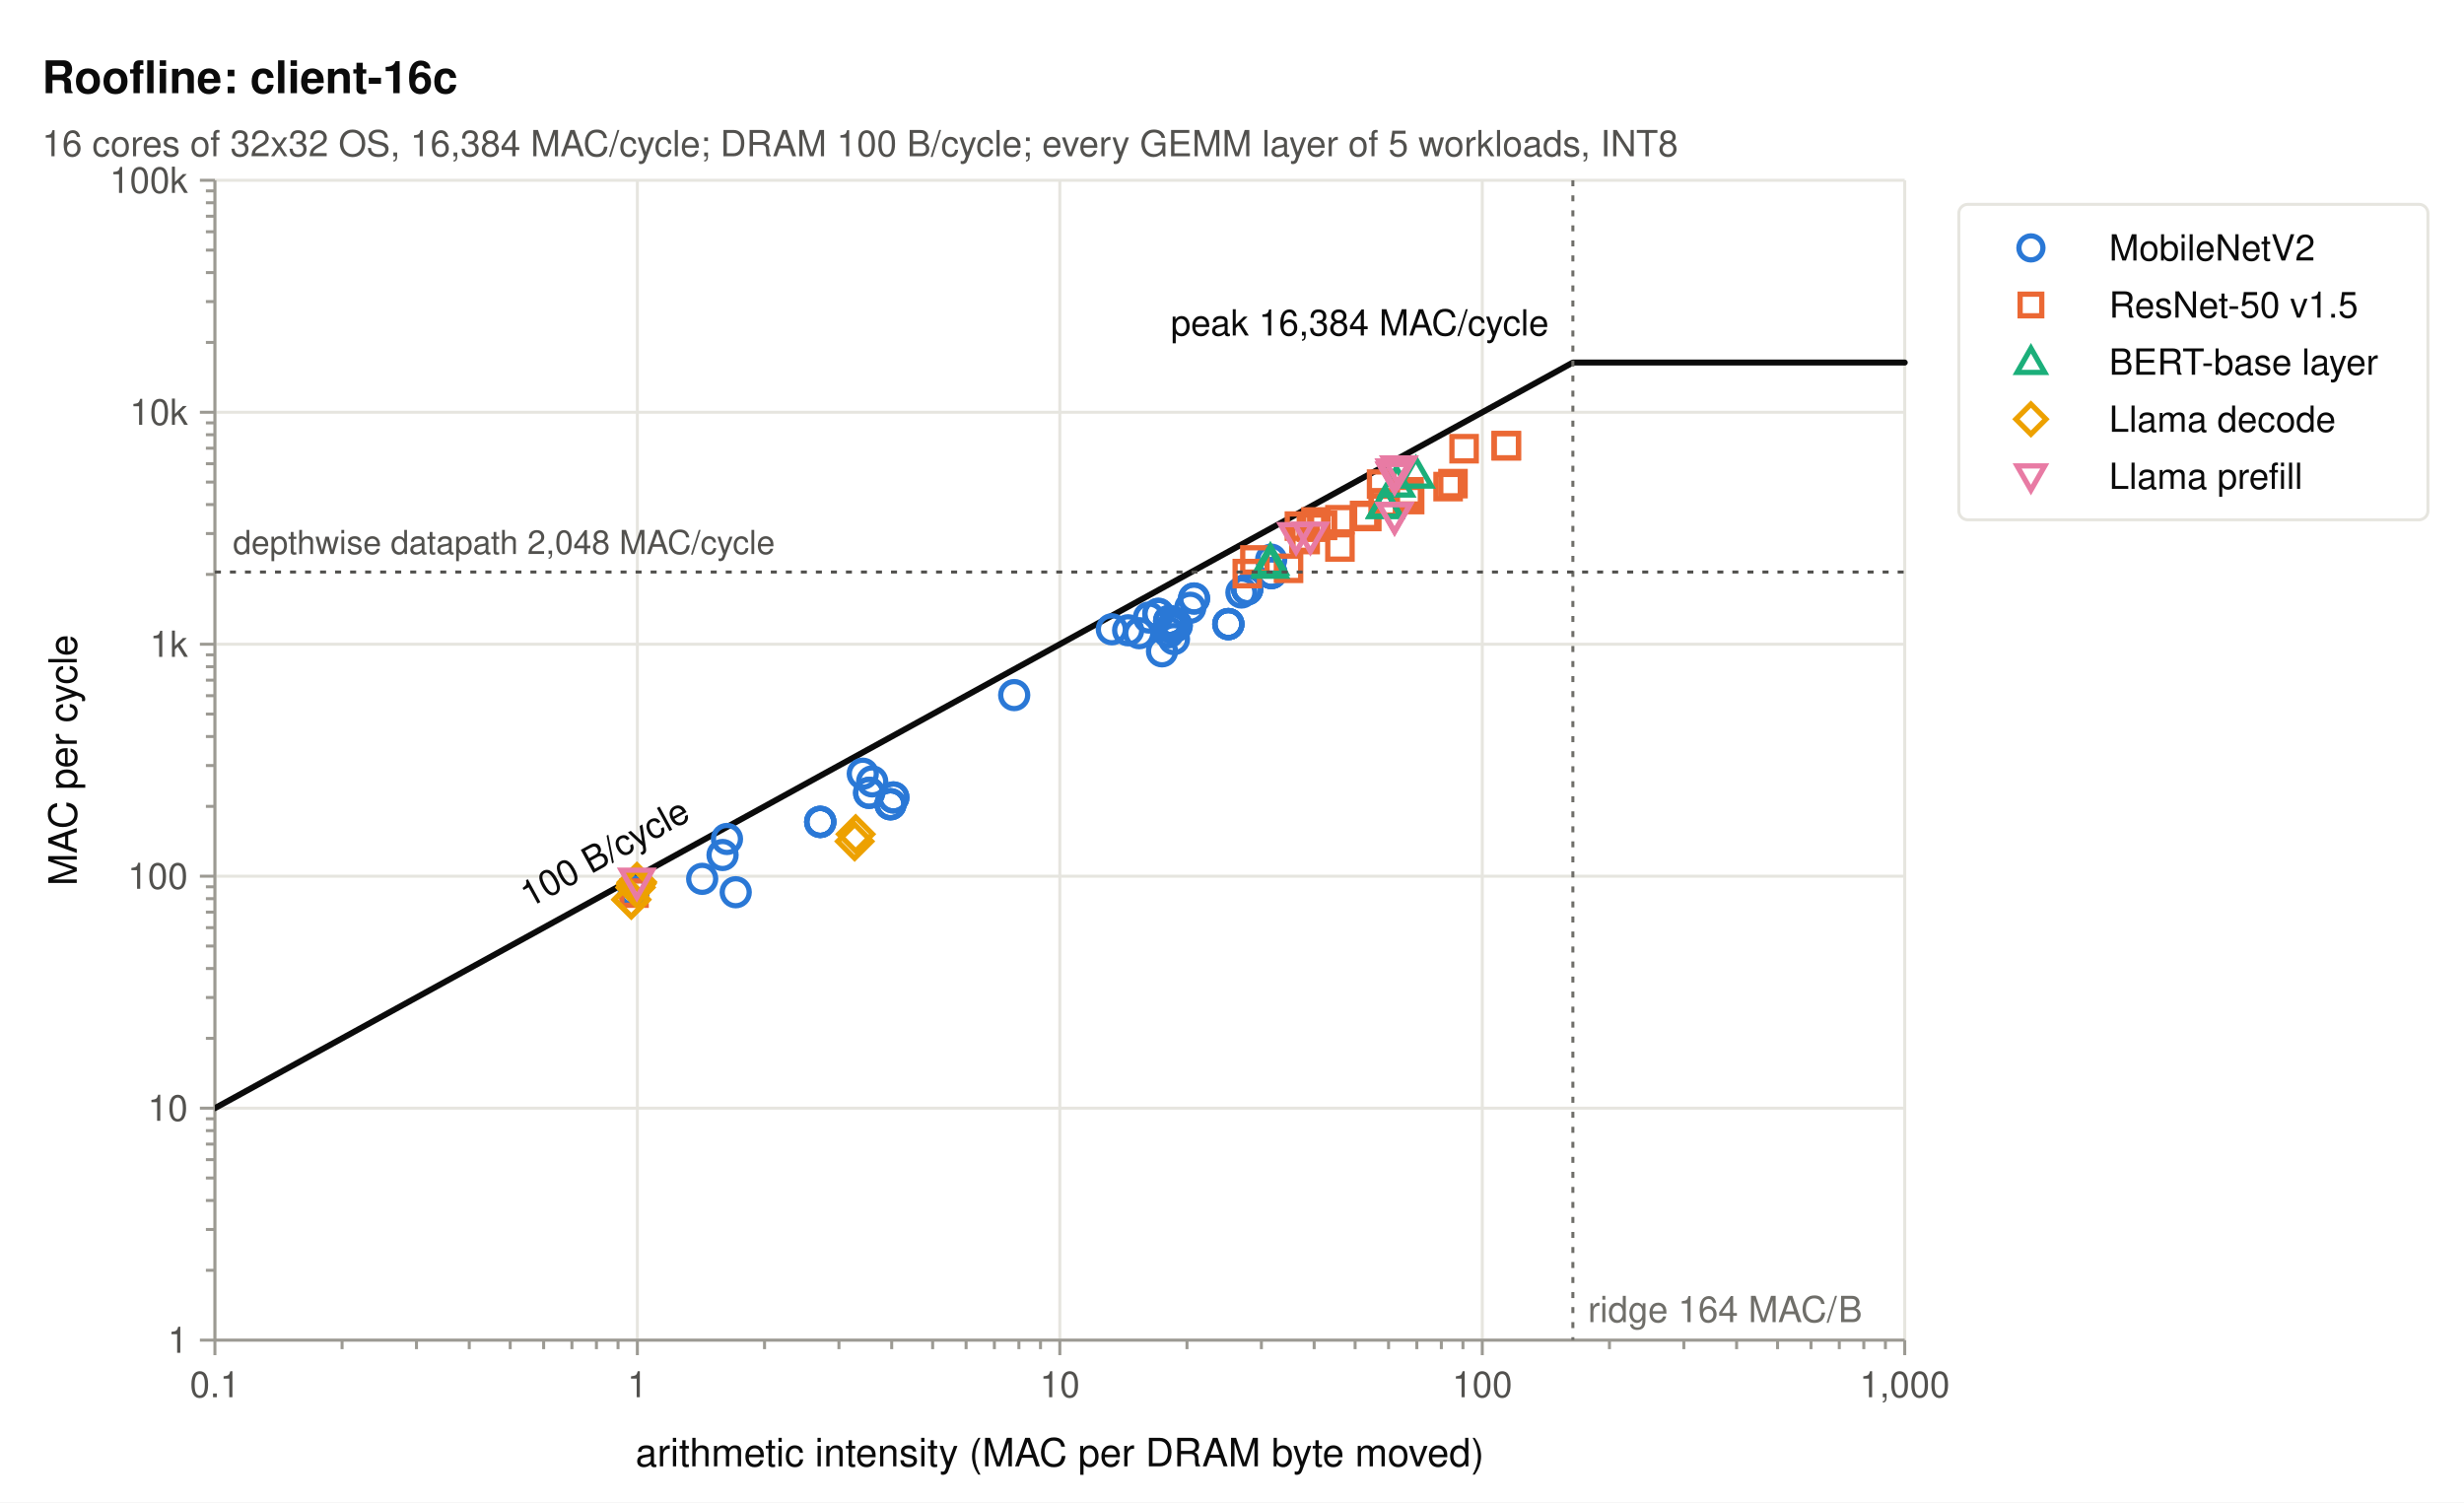
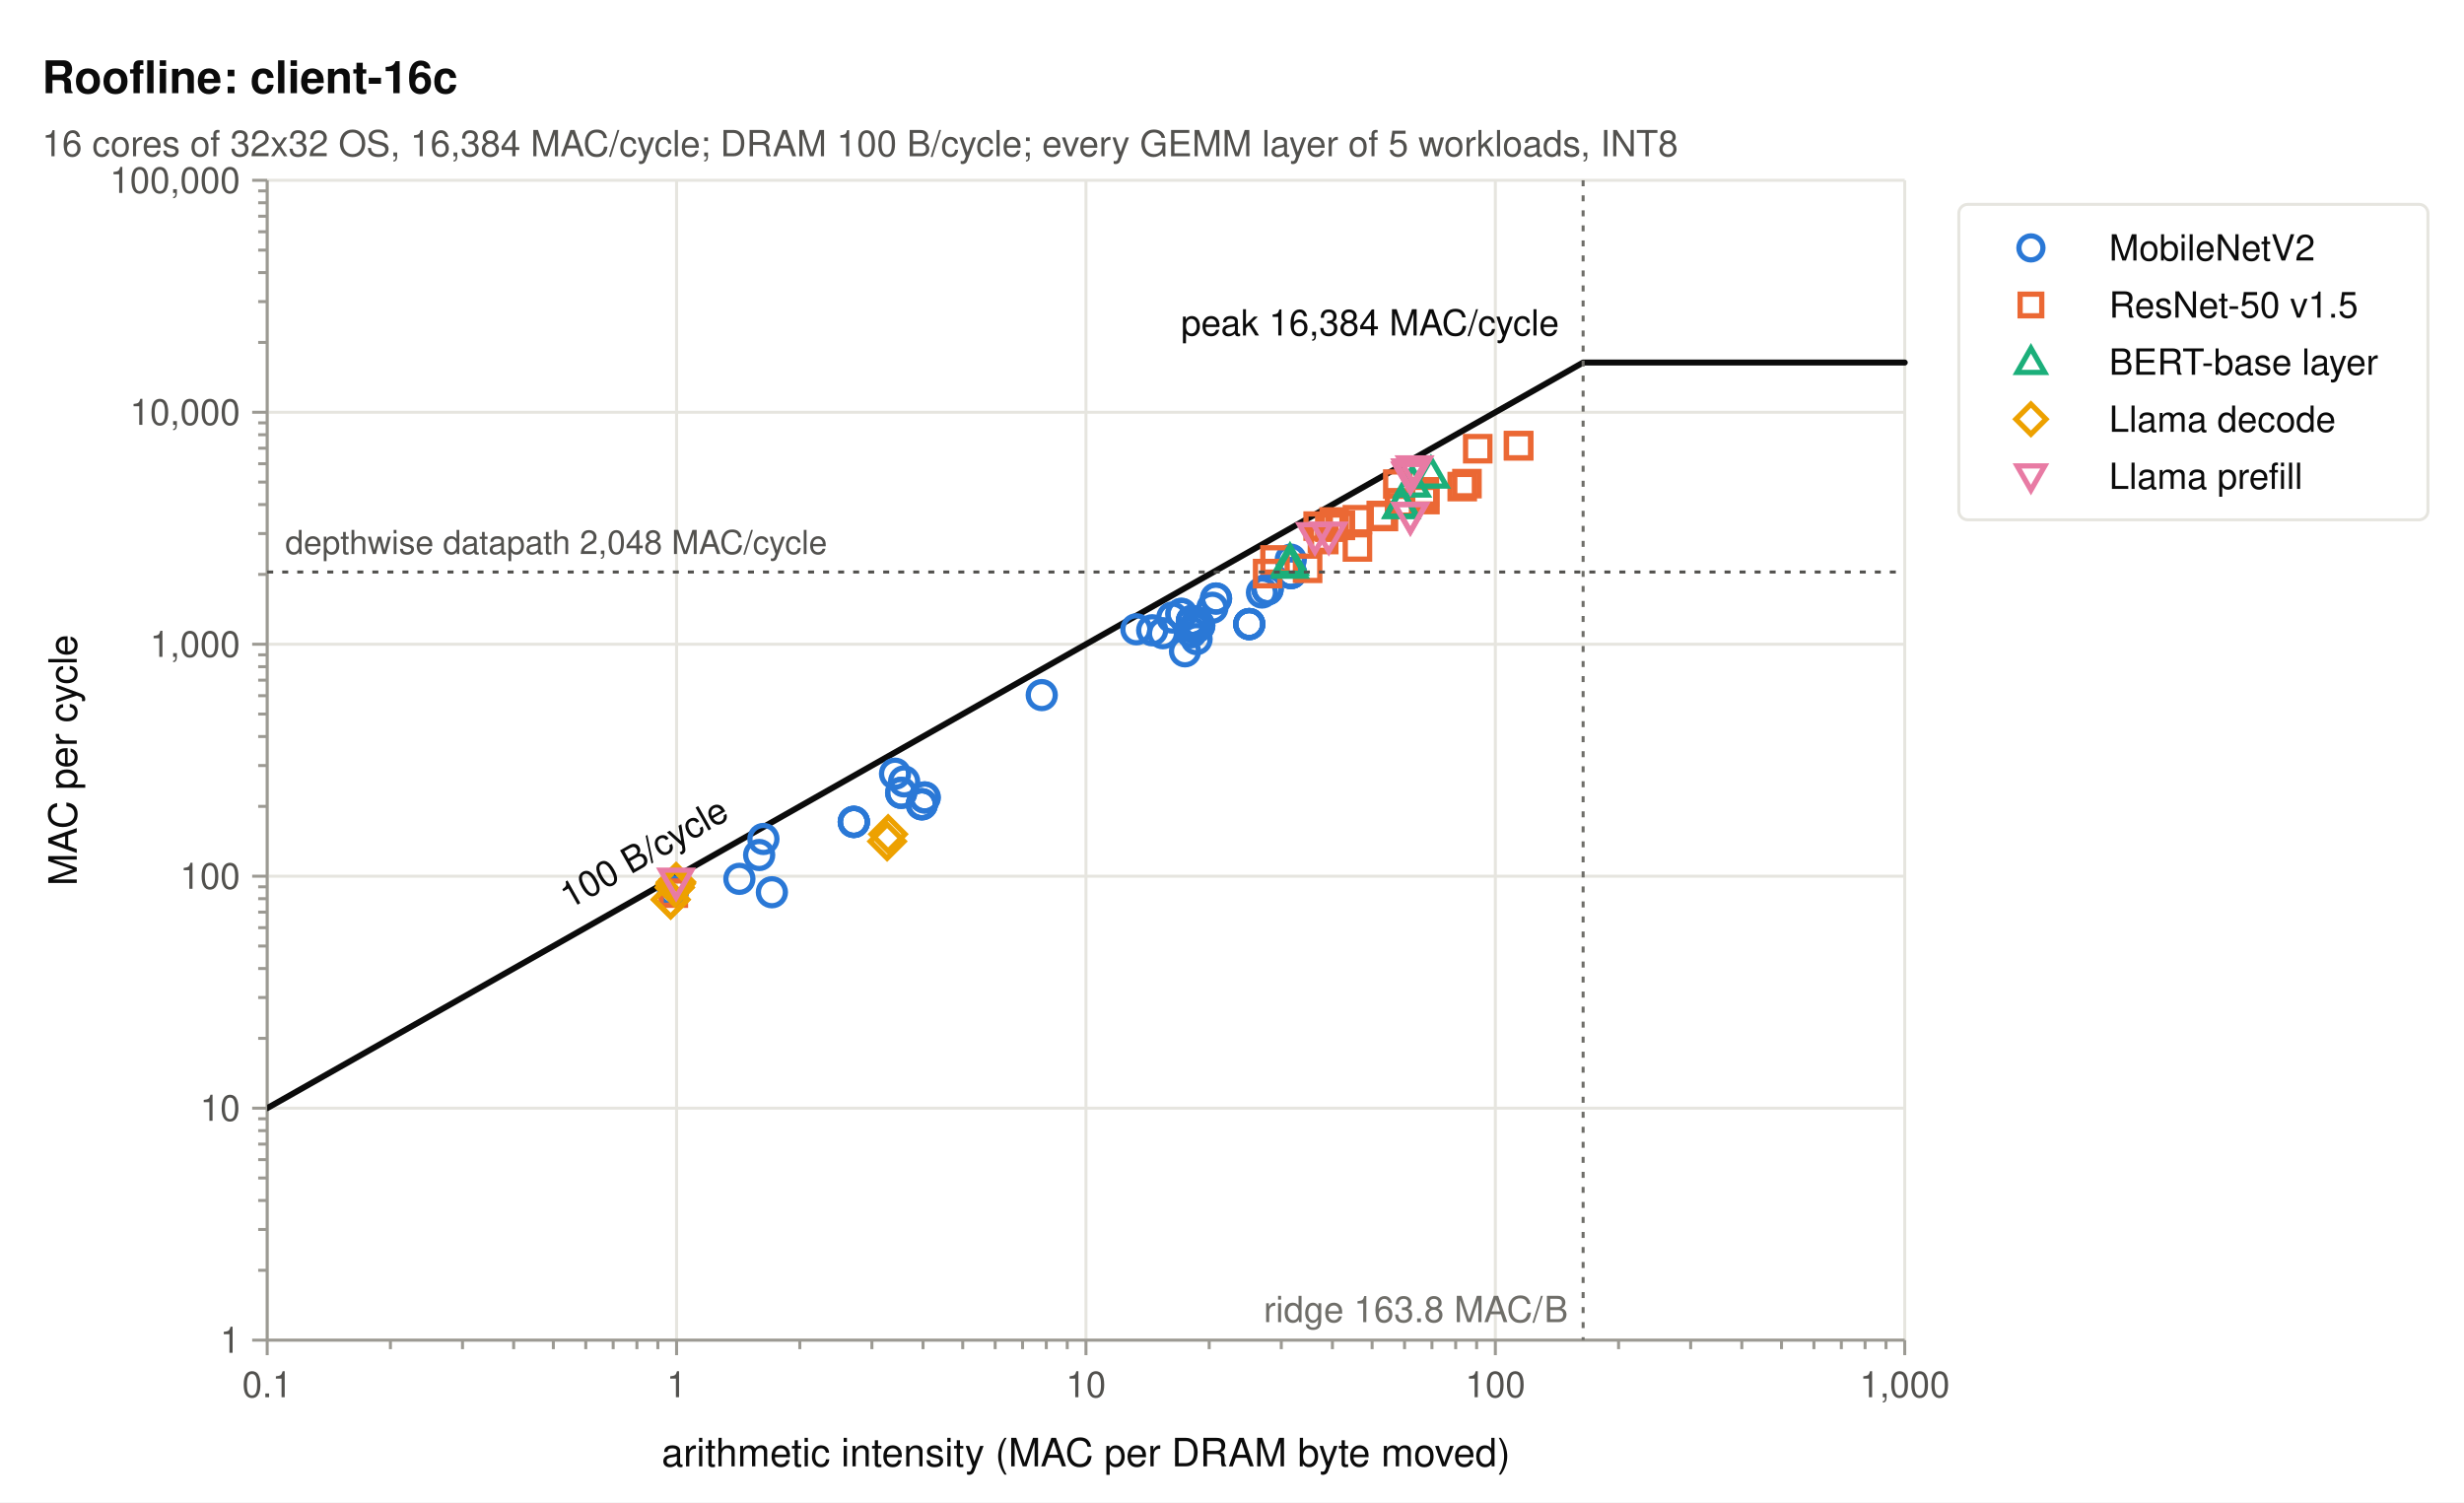
<svg xmlns="http://www.w3.org/2000/svg" width="820" height="500" viewBox="0 0 820 500" font-family="system-ui, -apple-system, 'Segoe UI', Helvetica, Arial, sans-serif">
  <rect width="820" height="500" fill="#ffffff" />
  <defs>
    <clipPath id="roofline-plot">
-       <rect x="71.52" y="58" width="564.36" height="388" />
+       <rect x="88.92" y="58" width="546.96" height="388" />
    </clipPath>
  </defs>
  <text x="14" y="31" font-size="15" fill="#0b0b0b" font-weight="600">Roofline: client-16c</text>
  <text x="14" y="52" font-size="12" fill="#52514e">16 cores of 32x32 OS, 16,384 MAC/cycle; DRAM 100 B/cycle; every GEMM layer of 5 workloads, INT8</text>
  <g stroke="#e6e5df" stroke-width="1" fill="none">
-     <line x1="71.52" y1="446" x2="633.88" y2="446" />
-     <line x1="71.52" y1="368.8" x2="633.88" y2="368.8" />
-     <line x1="71.52" y1="291.6" x2="633.88" y2="291.6" />
-     <line x1="71.52" y1="214.4" x2="633.88" y2="214.4" />
-     <line x1="71.52" y1="137.2" x2="633.88" y2="137.2" />
-     <line x1="71.52" y1="60" x2="633.88" y2="60" />
-     <line x1="71.52" y1="60" x2="71.52" y2="446" />
-     <line x1="212.11" y1="60" x2="212.11" y2="446" />
-     <line x1="352.7" y1="60" x2="352.7" y2="446" />
-     <line x1="493.29" y1="60" x2="493.29" y2="446" />
+     <line x1="88.92" y1="446" x2="633.88" y2="446" />
+     <line x1="88.92" y1="368.8" x2="633.88" y2="368.8" />
+     <line x1="88.92" y1="291.6" x2="633.88" y2="291.6" />
+     <line x1="88.92" y1="214.4" x2="633.88" y2="214.4" />
+     <line x1="88.92" y1="137.2" x2="633.88" y2="137.2" />
+     <line x1="88.92" y1="60" x2="633.88" y2="60" />
+     <line x1="88.92" y1="60" x2="88.92" y2="446" />
+     <line x1="225.16" y1="60" x2="225.16" y2="446" />
+     <line x1="361.4" y1="60" x2="361.4" y2="446" />
+     <line x1="497.64" y1="60" x2="497.64" y2="446" />
    <line x1="633.88" y1="60" x2="633.88" y2="446" />
  </g>
  <g stroke="#9c9a93" stroke-width="1" fill="none">
-     <line x1="71.52" y1="446" x2="633.88" y2="446" />
-     <line x1="71.52" y1="60" x2="71.52" y2="446" />
-     <line x1="113.84" y1="446" x2="113.84" y2="449" />
-     <line x1="138.6" y1="446" x2="138.6" y2="449" />
-     <line x1="156.16" y1="446" x2="156.16" y2="449" />
-     <line x1="169.79" y1="446" x2="169.79" y2="449" />
-     <line x1="180.92" y1="446" x2="180.92" y2="449" />
-     <line x1="190.33" y1="446" x2="190.33" y2="449" />
-     <line x1="198.49" y1="446" x2="198.49" y2="449" />
-     <line x1="205.68" y1="446" x2="205.68" y2="449" />
-     <line x1="254.43" y1="446" x2="254.43" y2="449" />
-     <line x1="279.19" y1="446" x2="279.19" y2="449" />
-     <line x1="296.75" y1="446" x2="296.75" y2="449" />
-     <line x1="310.38" y1="446" x2="310.38" y2="449" />
-     <line x1="321.51" y1="446" x2="321.51" y2="449" />
-     <line x1="330.92" y1="446" x2="330.92" y2="449" />
-     <line x1="339.08" y1="446" x2="339.08" y2="449" />
-     <line x1="346.27" y1="446" x2="346.27" y2="449" />
-     <line x1="395.02" y1="446" x2="395.02" y2="449" />
-     <line x1="419.78" y1="446" x2="419.78" y2="449" />
-     <line x1="437.34" y1="446" x2="437.34" y2="449" />
-     <line x1="450.97" y1="446" x2="450.97" y2="449" />
-     <line x1="462.1" y1="446" x2="462.1" y2="449" />
-     <line x1="471.51" y1="446" x2="471.51" y2="449" />
-     <line x1="479.67" y1="446" x2="479.67" y2="449" />
-     <line x1="486.86" y1="446" x2="486.86" y2="449" />
-     <line x1="535.61" y1="446" x2="535.61" y2="449" />
-     <line x1="560.37" y1="446" x2="560.37" y2="449" />
-     <line x1="577.93" y1="446" x2="577.93" y2="449" />
-     <line x1="591.56" y1="446" x2="591.56" y2="449" />
-     <line x1="602.69" y1="446" x2="602.69" y2="449" />
-     <line x1="612.1" y1="446" x2="612.1" y2="449" />
-     <line x1="620.26" y1="446" x2="620.26" y2="449" />
-     <line x1="627.45" y1="446" x2="627.45" y2="449" />
-     <line x1="68.52" y1="422.76" x2="71.52" y2="422.76" />
-     <line x1="68.52" y1="409.17" x2="71.52" y2="409.17" />
-     <line x1="68.52" y1="399.52" x2="71.52" y2="399.52" />
-     <line x1="68.52" y1="392.04" x2="71.52" y2="392.04" />
-     <line x1="68.52" y1="385.93" x2="71.52" y2="385.93" />
-     <line x1="68.52" y1="380.76" x2="71.52" y2="380.76" />
-     <line x1="68.52" y1="376.28" x2="71.52" y2="376.28" />
-     <line x1="68.52" y1="372.33" x2="71.52" y2="372.33" />
-     <line x1="68.52" y1="345.56" x2="71.52" y2="345.56" />
-     <line x1="68.52" y1="331.97" x2="71.52" y2="331.97" />
-     <line x1="68.52" y1="322.32" x2="71.52" y2="322.32" />
-     <line x1="68.52" y1="314.84" x2="71.52" y2="314.84" />
-     <line x1="68.52" y1="308.73" x2="71.52" y2="308.73" />
-     <line x1="68.52" y1="303.56" x2="71.52" y2="303.56" />
-     <line x1="68.52" y1="299.08" x2="71.52" y2="299.08" />
-     <line x1="68.52" y1="295.13" x2="71.52" y2="295.13" />
-     <line x1="68.52" y1="268.36" x2="71.52" y2="268.36" />
-     <line x1="68.52" y1="254.77" x2="71.52" y2="254.77" />
-     <line x1="68.52" y1="245.12" x2="71.52" y2="245.12" />
-     <line x1="68.52" y1="237.64" x2="71.52" y2="237.64" />
-     <line x1="68.52" y1="231.53" x2="71.52" y2="231.53" />
-     <line x1="68.52" y1="226.36" x2="71.52" y2="226.36" />
-     <line x1="68.52" y1="221.88" x2="71.52" y2="221.88" />
-     <line x1="68.52" y1="217.93" x2="71.52" y2="217.93" />
-     <line x1="68.52" y1="191.16" x2="71.52" y2="191.16" />
-     <line x1="68.52" y1="177.57" x2="71.52" y2="177.57" />
-     <line x1="68.52" y1="167.92" x2="71.52" y2="167.92" />
-     <line x1="68.52" y1="160.44" x2="71.52" y2="160.44" />
-     <line x1="68.52" y1="154.33" x2="71.52" y2="154.33" />
-     <line x1="68.52" y1="149.16" x2="71.52" y2="149.16" />
-     <line x1="68.52" y1="144.68" x2="71.52" y2="144.68" />
-     <line x1="68.52" y1="140.73" x2="71.52" y2="140.73" />
-     <line x1="68.52" y1="113.96" x2="71.52" y2="113.96" />
-     <line x1="68.52" y1="100.37" x2="71.52" y2="100.37" />
-     <line x1="68.52" y1="90.72" x2="71.52" y2="90.72" />
-     <line x1="68.52" y1="83.24" x2="71.52" y2="83.24" />
-     <line x1="68.52" y1="77.13" x2="71.52" y2="77.13" />
-     <line x1="68.52" y1="71.96" x2="71.52" y2="71.96" />
-     <line x1="68.52" y1="67.48" x2="71.52" y2="67.48" />
-     <line x1="68.52" y1="63.53" x2="71.52" y2="63.53" />
-     <line x1="71.52" y1="446" x2="71.52" y2="451" />
-     <line x1="212.11" y1="446" x2="212.11" y2="451" />
-     <line x1="352.7" y1="446" x2="352.7" y2="451" />
-     <line x1="493.29" y1="446" x2="493.29" y2="451" />
+     <line x1="88.92" y1="446" x2="633.88" y2="446" />
+     <line x1="88.92" y1="60" x2="88.92" y2="446" />
+     <line x1="129.93" y1="446" x2="129.93" y2="449" />
+     <line x1="153.92" y1="446" x2="153.92" y2="449" />
+     <line x1="170.94" y1="446" x2="170.94" y2="449" />
+     <line x1="184.15" y1="446" x2="184.15" y2="449" />
+     <line x1="194.94" y1="446" x2="194.94" y2="449" />
+     <line x1="204.06" y1="446" x2="204.06" y2="449" />
+     <line x1="211.96" y1="446" x2="211.96" y2="449" />
+     <line x1="218.93" y1="446" x2="218.93" y2="449" />
+     <line x1="266.17" y1="446" x2="266.17" y2="449" />
+     <line x1="290.16" y1="446" x2="290.16" y2="449" />
+     <line x1="307.18" y1="446" x2="307.18" y2="449" />
+     <line x1="320.39" y1="446" x2="320.39" y2="449" />
+     <line x1="331.18" y1="446" x2="331.18" y2="449" />
+     <line x1="340.3" y1="446" x2="340.3" y2="449" />
+     <line x1="348.2" y1="446" x2="348.2" y2="449" />
+     <line x1="355.17" y1="446" x2="355.17" y2="449" />
+     <line x1="402.41" y1="446" x2="402.41" y2="449" />
+     <line x1="426.4" y1="446" x2="426.4" y2="449" />
+     <line x1="443.42" y1="446" x2="443.42" y2="449" />
+     <line x1="456.63" y1="446" x2="456.63" y2="449" />
+     <line x1="467.42" y1="446" x2="467.42" y2="449" />
+     <line x1="476.54" y1="446" x2="476.54" y2="449" />
+     <line x1="484.44" y1="446" x2="484.44" y2="449" />
+     <line x1="491.41" y1="446" x2="491.41" y2="449" />
+     <line x1="538.65" y1="446" x2="538.65" y2="449" />
+     <line x1="562.64" y1="446" x2="562.64" y2="449" />
+     <line x1="579.66" y1="446" x2="579.66" y2="449" />
+     <line x1="592.87" y1="446" x2="592.87" y2="449" />
+     <line x1="603.66" y1="446" x2="603.66" y2="449" />
+     <line x1="612.78" y1="446" x2="612.78" y2="449" />
+     <line x1="620.68" y1="446" x2="620.68" y2="449" />
+     <line x1="627.65" y1="446" x2="627.65" y2="449" />
+     <line x1="85.92" y1="422.76" x2="88.92" y2="422.76" />
+     <line x1="85.92" y1="409.17" x2="88.92" y2="409.17" />
+     <line x1="85.92" y1="399.52" x2="88.92" y2="399.52" />
+     <line x1="85.92" y1="392.04" x2="88.92" y2="392.04" />
+     <line x1="85.92" y1="385.93" x2="88.92" y2="385.93" />
+     <line x1="85.92" y1="380.76" x2="88.92" y2="380.76" />
+     <line x1="85.92" y1="376.28" x2="88.92" y2="376.28" />
+     <line x1="85.92" y1="372.33" x2="88.92" y2="372.33" />
+     <line x1="85.92" y1="345.56" x2="88.92" y2="345.56" />
+     <line x1="85.92" y1="331.97" x2="88.92" y2="331.97" />
+     <line x1="85.92" y1="322.32" x2="88.92" y2="322.32" />
+     <line x1="85.92" y1="314.84" x2="88.92" y2="314.84" />
+     <line x1="85.92" y1="308.73" x2="88.92" y2="308.73" />
+     <line x1="85.92" y1="303.56" x2="88.92" y2="303.56" />
+     <line x1="85.92" y1="299.08" x2="88.92" y2="299.08" />
+     <line x1="85.92" y1="295.13" x2="88.92" y2="295.13" />
+     <line x1="85.92" y1="268.36" x2="88.92" y2="268.36" />
+     <line x1="85.92" y1="254.77" x2="88.92" y2="254.77" />
+     <line x1="85.92" y1="245.12" x2="88.92" y2="245.12" />
+     <line x1="85.92" y1="237.64" x2="88.92" y2="237.64" />
+     <line x1="85.92" y1="231.53" x2="88.92" y2="231.53" />
+     <line x1="85.92" y1="226.36" x2="88.92" y2="226.36" />
+     <line x1="85.92" y1="221.88" x2="88.92" y2="221.88" />
+     <line x1="85.92" y1="217.93" x2="88.92" y2="217.93" />
+     <line x1="85.92" y1="191.16" x2="88.92" y2="191.16" />
+     <line x1="85.92" y1="177.57" x2="88.92" y2="177.57" />
+     <line x1="85.92" y1="167.92" x2="88.92" y2="167.92" />
+     <line x1="85.92" y1="160.44" x2="88.92" y2="160.44" />
+     <line x1="85.92" y1="154.33" x2="88.92" y2="154.33" />
+     <line x1="85.92" y1="149.16" x2="88.92" y2="149.16" />
+     <line x1="85.92" y1="144.68" x2="88.92" y2="144.68" />
+     <line x1="85.92" y1="140.73" x2="88.92" y2="140.73" />
+     <line x1="85.92" y1="113.96" x2="88.92" y2="113.96" />
+     <line x1="85.92" y1="100.37" x2="88.92" y2="100.37" />
+     <line x1="85.92" y1="90.72" x2="88.92" y2="90.72" />
+     <line x1="85.92" y1="83.24" x2="88.92" y2="83.24" />
+     <line x1="85.92" y1="77.13" x2="88.92" y2="77.13" />
+     <line x1="85.92" y1="71.96" x2="88.92" y2="71.96" />
+     <line x1="85.92" y1="67.48" x2="88.92" y2="67.48" />
+     <line x1="85.92" y1="63.53" x2="88.92" y2="63.53" />
+     <line x1="88.92" y1="446" x2="88.92" y2="451" />
+     <line x1="225.16" y1="446" x2="225.16" y2="451" />
+     <line x1="361.4" y1="446" x2="361.4" y2="451" />
+     <line x1="497.64" y1="446" x2="497.64" y2="451" />
    <line x1="633.88" y1="446" x2="633.88" y2="451" />
-     <line x1="66.52" y1="446" x2="71.52" y2="446" />
-     <line x1="66.52" y1="368.8" x2="71.52" y2="368.8" />
-     <line x1="66.52" y1="291.6" x2="71.52" y2="291.6" />
-     <line x1="66.52" y1="214.4" x2="71.52" y2="214.4" />
-     <line x1="66.52" y1="137.2" x2="71.52" y2="137.2" />
-     <line x1="66.52" y1="60" x2="71.52" y2="60" />
+     <line x1="83.92" y1="446" x2="88.92" y2="446" />
+     <line x1="83.92" y1="368.8" x2="88.92" y2="368.8" />
+     <line x1="83.92" y1="291.6" x2="88.92" y2="291.6" />
+     <line x1="83.92" y1="214.4" x2="88.92" y2="214.4" />
+     <line x1="83.92" y1="137.2" x2="88.92" y2="137.2" />
+     <line x1="83.92" y1="60" x2="88.92" y2="60" />
  </g>
  <g style="font-variant-numeric: tabular-nums">
-     <text x="71.52" y="465" font-size="12" fill="#52514e" text-anchor="middle">0.1</text>
-     <text x="212.11" y="465" font-size="12" fill="#52514e" text-anchor="middle">1</text>
-     <text x="352.7" y="465" font-size="12" fill="#52514e" text-anchor="middle">10</text>
-     <text x="493.29" y="465" font-size="12" fill="#52514e" text-anchor="middle">100</text>
+     <text x="88.92" y="465" font-size="12" fill="#52514e" text-anchor="middle">0.1</text>
+     <text x="225.16" y="465" font-size="12" fill="#52514e" text-anchor="middle">1</text>
+     <text x="361.4" y="465" font-size="12" fill="#52514e" text-anchor="middle">10</text>
+     <text x="497.64" y="465" font-size="12" fill="#52514e" text-anchor="middle">100</text>
    <text x="633.88" y="465" font-size="12" fill="#52514e" text-anchor="middle">1,000</text>
-     <text x="62.52" y="450.2" font-size="12" fill="#52514e" text-anchor="end">1</text>
-     <text x="62.52" y="373" font-size="12" fill="#52514e" text-anchor="end">10</text>
-     <text x="62.52" y="295.8" font-size="12" fill="#52514e" text-anchor="end">100</text>
-     <text x="62.52" y="218.6" font-size="12" fill="#52514e" text-anchor="end">1k</text>
-     <text x="62.52" y="141.4" font-size="12" fill="#52514e" text-anchor="end">10k</text>
-     <text x="62.52" y="64.2" font-size="12" fill="#52514e" text-anchor="end">100k</text>
-   </g>
-   <text x="352.7" y="488" font-size="13" fill="#0b0b0b" text-anchor="middle">arithmetic intensity (MAC per DRAM byte moved)</text>
+     <text x="79.92" y="450.2" font-size="12" fill="#52514e" text-anchor="end">1</text>
+     <text x="79.92" y="373" font-size="12" fill="#52514e" text-anchor="end">10</text>
+     <text x="79.92" y="295.8" font-size="12" fill="#52514e" text-anchor="end">100</text>
+     <text x="79.92" y="218.6" font-size="12" fill="#52514e" text-anchor="end">1,000</text>
+     <text x="79.92" y="141.4" font-size="12" fill="#52514e" text-anchor="end">10,000</text>
+     <text x="79.92" y="64.2" font-size="12" fill="#52514e" text-anchor="end">100,000</text>
+   </g>
+   <text x="361.4" y="488" font-size="13" fill="#0b0b0b" text-anchor="middle">arithmetic intensity (MAC per DRAM byte moved)</text>
  <text x="21.2" y="253" font-size="13" fill="#0b0b0b" text-anchor="middle" dominant-baseline="middle" transform="rotate(-90 21.2 253)">MAC per cycle</text>
  <g clip-path="url(#roofline-plot)">
-     <path d="M71.52,368.8 L523.44,120.65 L633.88,120.65" fill="none" stroke="#0b0b0b" stroke-width="2" stroke-linejoin="round" stroke-linecap="round" />
-     <line x1="523.44" y1="60" x2="523.44" y2="446" stroke="#6f6e69" stroke-width="1" stroke-dasharray="2 3" />
-     <circle cx="379.13" cy="210.73" r="4.5" fill="none" stroke="#2a78d6" stroke-width="1.75" />
-     <circle cx="290.26" cy="260.05" r="4.5" fill="none" stroke="#2a78d6" stroke-width="1.75" />
-     <circle cx="337.52" cy="231.33" r="4.5" fill="none" stroke="#2a78d6" stroke-width="1.75" />
-     <circle cx="370.01" cy="209.43" r="4.5" fill="none" stroke="#2a78d6" stroke-width="1.75" />
-     <circle cx="241.93" cy="279.21" r="4.5" fill="none" stroke="#2a78d6" stroke-width="1.75" />
-     <circle cx="375.44" cy="209.76" r="4.5" fill="none" stroke="#2a78d6" stroke-width="1.75" />
-     <circle cx="385.49" cy="204.3" r="4.5" fill="none" stroke="#2a78d6" stroke-width="1.75" />
-     <circle cx="287.13" cy="257.49" r="4.5" fill="none" stroke="#2a78d6" stroke-width="1.75" />
-     <circle cx="382.36" cy="205.52" r="4.5" fill="none" stroke="#2a78d6" stroke-width="1.75" />
-     <circle cx="385.49" cy="204.3" r="4.5" fill="none" stroke="#2a78d6" stroke-width="1.75" />
-     <circle cx="240.46" cy="284.55" r="4.5" fill="none" stroke="#2a78d6" stroke-width="1.75" />
-     <circle cx="388.94" cy="210.44" r="4.5" fill="none" stroke="#2a78d6" stroke-width="1.75" />
-     <circle cx="389.08" cy="206.67" r="4.5" fill="none" stroke="#2a78d6" stroke-width="1.75" />
-     <circle cx="289.24" cy="263.86" r="4.5" fill="none" stroke="#2a78d6" stroke-width="1.75" />
-     <circle cx="391.02" cy="207.24" r="4.5" fill="none" stroke="#2a78d6" stroke-width="1.75" />
-     <circle cx="389.08" cy="206.67" r="4.5" fill="none" stroke="#2a78d6" stroke-width="1.75" />
-     <circle cx="289.24" cy="263.86" r="4.5" fill="none" stroke="#2a78d6" stroke-width="1.75" />
-     <circle cx="391.02" cy="207.24" r="4.5" fill="none" stroke="#2a78d6" stroke-width="1.75" />
-     <circle cx="389.08" cy="206.67" r="4.5" fill="none" stroke="#2a78d6" stroke-width="1.75" />
-     <circle cx="233.68" cy="292.48" r="4.5" fill="none" stroke="#2a78d6" stroke-width="1.75" />
-     <circle cx="386.71" cy="216.76" r="4.5" fill="none" stroke="#2a78d6" stroke-width="1.75" />
-     <circle cx="408.78" cy="207.69" r="4.5" fill="none" stroke="#2a78d6" stroke-width="1.75" />
-     <circle cx="272.97" cy="273.53" r="4.5" fill="none" stroke="#2a78d6" stroke-width="1.75" />
-     <circle cx="389.97" cy="208.97" r="4.5" fill="none" stroke="#2a78d6" stroke-width="1.75" />
-     <circle cx="408.78" cy="207.69" r="4.5" fill="none" stroke="#2a78d6" stroke-width="1.75" />
-     <circle cx="272.97" cy="273.53" r="4.5" fill="none" stroke="#2a78d6" stroke-width="1.75" />
-     <circle cx="389.97" cy="208.97" r="4.5" fill="none" stroke="#2a78d6" stroke-width="1.75" />
-     <circle cx="408.78" cy="207.69" r="4.5" fill="none" stroke="#2a78d6" stroke-width="1.75" />
-     <circle cx="272.97" cy="273.53" r="4.5" fill="none" stroke="#2a78d6" stroke-width="1.75" />
-     <circle cx="389.97" cy="208.97" r="4.5" fill="none" stroke="#2a78d6" stroke-width="1.75" />
-     <circle cx="408.78" cy="207.69" r="4.5" fill="none" stroke="#2a78d6" stroke-width="1.75" />
-     <circle cx="272.97" cy="273.53" r="4.5" fill="none" stroke="#2a78d6" stroke-width="1.75" />
-     <circle cx="396.12" cy="202.26" r="4.5" fill="none" stroke="#2a78d6" stroke-width="1.75" />
-     <circle cx="423.1" cy="190.72" r="4.5" fill="none" stroke="#2a78d6" stroke-width="1.75" />
-     <circle cx="297.31" cy="265.39" r="4.5" fill="none" stroke="#2a78d6" stroke-width="1.75" />
-     <circle cx="397.37" cy="199.18" r="4.5" fill="none" stroke="#2a78d6" stroke-width="1.75" />
-     <circle cx="423.1" cy="190.72" r="4.5" fill="none" stroke="#2a78d6" stroke-width="1.75" />
-     <circle cx="297.31" cy="265.39" r="4.5" fill="none" stroke="#2a78d6" stroke-width="1.75" />
-     <circle cx="397.37" cy="199.18" r="4.5" fill="none" stroke="#2a78d6" stroke-width="1.75" />
-     <circle cx="423.1" cy="190.72" r="4.5" fill="none" stroke="#2a78d6" stroke-width="1.75" />
-     <circle cx="244.84" cy="296.94" r="4.5" fill="none" stroke="#2a78d6" stroke-width="1.75" />
-     <circle cx="390.69" cy="212.7" r="4.5" fill="none" stroke="#2a78d6" stroke-width="1.75" />
-     <circle cx="415.06" cy="196.13" r="4.5" fill="none" stroke="#2a78d6" stroke-width="1.75" />
-     <circle cx="296.34" cy="267.66" r="4.5" fill="none" stroke="#2a78d6" stroke-width="1.75" />
-     <circle cx="391.61" cy="208.21" r="4.5" fill="none" stroke="#2a78d6" stroke-width="1.75" />
-     <circle cx="415.06" cy="196.13" r="4.5" fill="none" stroke="#2a78d6" stroke-width="1.75" />
-     <circle cx="296.34" cy="267.66" r="4.5" fill="none" stroke="#2a78d6" stroke-width="1.75" />
-     <circle cx="391.61" cy="208.21" r="4.5" fill="none" stroke="#2a78d6" stroke-width="1.75" />
-     <circle cx="415.06" cy="196.13" r="4.5" fill="none" stroke="#2a78d6" stroke-width="1.75" />
-     <circle cx="296.34" cy="267.66" r="4.5" fill="none" stroke="#2a78d6" stroke-width="1.75" />
-     <circle cx="413.14" cy="197.19" r="4.5" fill="none" stroke="#2a78d6" stroke-width="1.75" />
-     <circle cx="423.04" cy="186.25" r="4.5" fill="none" stroke="#2a78d6" stroke-width="1.75" />
-     <circle cx="210.91" cy="296.66" r="4.5" fill="none" stroke="#2a78d6" stroke-width="1.75" />
-     <rect x="483.19" y="145.28" width="8.1" height="8.1" fill="none" stroke="#eb6834" stroke-width="1.75" />
-     <rect x="411.04" y="186.84" width="8.1" height="8.1" fill="none" stroke="#eb6834" stroke-width="1.75" />
-     <rect x="497.23" y="144.28" width="8.1" height="8.1" fill="none" stroke="#eb6834" stroke-width="1.75" />
-     <rect x="435.95" y="170.78" width="8.1" height="8.1" fill="none" stroke="#eb6834" stroke-width="1.75" />
-     <rect x="435.95" y="170.78" width="8.1" height="8.1" fill="none" stroke="#eb6834" stroke-width="1.75" />
-     <rect x="433.89" y="169.66" width="8.1" height="8.1" fill="none" stroke="#eb6834" stroke-width="1.75" />
-     <rect x="497.23" y="144.28" width="8.1" height="8.1" fill="none" stroke="#eb6834" stroke-width="1.75" />
-     <rect x="435.95" y="170.78" width="8.1" height="8.1" fill="none" stroke="#eb6834" stroke-width="1.75" />
-     <rect x="455.74" y="157.06" width="8.1" height="8.1" fill="none" stroke="#eb6834" stroke-width="1.75" />
-     <rect x="464.59" y="160.07" width="8.1" height="8.1" fill="none" stroke="#eb6834" stroke-width="1.75" />
-     <rect x="450.14" y="167.52" width="8.1" height="8.1" fill="none" stroke="#eb6834" stroke-width="1.75" />
-     <rect x="464.78" y="161.03" width="8.1" height="8.1" fill="none" stroke="#eb6834" stroke-width="1.75" />
-     <rect x="450.81" y="167.84" width="8.1" height="8.1" fill="none" stroke="#eb6834" stroke-width="1.75" />
-     <rect x="479.49" y="156.9" width="8.1" height="8.1" fill="none" stroke="#eb6834" stroke-width="1.75" />
-     <rect x="450.14" y="167.52" width="8.1" height="8.1" fill="none" stroke="#eb6834" stroke-width="1.75" />
-     <rect x="465.07" y="162.21" width="8.1" height="8.1" fill="none" stroke="#eb6834" stroke-width="1.75" />
-     <rect x="430.3" y="175.51" width="8.1" height="8.1" fill="none" stroke="#eb6834" stroke-width="1.75" />
-     <rect x="456.34" y="163.35" width="8.1" height="8.1" fill="none" stroke="#eb6834" stroke-width="1.75" />
-     <rect x="464.86" y="159.63" width="8.1" height="8.1" fill="none" stroke="#eb6834" stroke-width="1.75" />
-     <rect x="441.87" y="177.98" width="8.1" height="8.1" fill="none" stroke="#eb6834" stroke-width="1.75" />
-     <rect x="477.87" y="157.89" width="8.1" height="8.1" fill="none" stroke="#eb6834" stroke-width="1.75" />
-     <rect x="456.34" y="163.35" width="8.1" height="8.1" fill="none" stroke="#eb6834" stroke-width="1.75" />
-     <rect x="441.87" y="168.92" width="8.1" height="8.1" fill="none" stroke="#eb6834" stroke-width="1.75" />
-     <rect x="413.57" y="182.3" width="8.1" height="8.1" fill="none" stroke="#eb6834" stroke-width="1.75" />
-     <rect x="429.9" y="175.08" width="8.1" height="8.1" fill="none" stroke="#eb6834" stroke-width="1.75" />
-     <rect x="432.39" y="171.4" width="8.1" height="8.1" fill="none" stroke="#eb6834" stroke-width="1.75" />
-     <rect x="424.76" y="185.08" width="8.1" height="8.1" fill="none" stroke="#eb6834" stroke-width="1.75" />
-     <rect x="428.39" y="171.04" width="8.1" height="8.1" fill="none" stroke="#eb6834" stroke-width="1.75" />
-     <rect x="429.9" y="175.08" width="8.1" height="8.1" fill="none" stroke="#eb6834" stroke-width="1.75" />
-     <rect x="206.94" y="293.18" width="8.1" height="8.1" fill="none" stroke="#eb6834" stroke-width="1.75" />
-     <polygon points="461.01,162.73 466.18,171.79 455.83,171.79" fill="none" stroke="#1baf7a" stroke-width="1.75" />
-     <polygon points="461.01,162.73 466.18,171.79 455.83,171.79" fill="none" stroke="#1baf7a" stroke-width="1.75" />
-     <polygon points="461.01,162.73 466.18,171.79 455.83,171.79" fill="none" stroke="#1baf7a" stroke-width="1.75" />
-     <polygon points="422.77,182.72 427.95,191.78 417.6,191.78" fill="none" stroke="#1baf7a" stroke-width="1.75" />
-     <polygon points="422.77,181.72 427.95,190.78 417.6,190.78" fill="none" stroke="#1baf7a" stroke-width="1.75" />
-     <polygon points="461.01,162.73 466.18,171.79 455.83,171.79" fill="none" stroke="#1baf7a" stroke-width="1.75" />
-     <polygon points="471.18,152.72 476.36,161.77 466.01,161.77" fill="none" stroke="#1baf7a" stroke-width="1.75" />
-     <polygon points="464.74,155.69 469.92,164.74 459.57,164.74" fill="none" stroke="#1baf7a" stroke-width="1.75" />
-     <polygon points="211.49,289.72 217.11,295.34 211.49,300.97 205.86,295.34" fill="none" stroke="#eda100" stroke-width="1.75" />
-     <polygon points="210.09,293.76 215.71,299.38 210.09,305.01 204.46,299.38" fill="none" stroke="#eda100" stroke-width="1.75" />
-     <polygon points="210.09,293.76 215.71,299.38 210.09,305.01 204.46,299.38" fill="none" stroke="#eda100" stroke-width="1.75" />
-     <polygon points="284.42,274.39 290.05,280.01 284.42,285.64 278.8,280.01" fill="none" stroke="#eda100" stroke-width="1.75" />
-     <polygon points="284.76,271.97 290.38,277.6 284.76,283.22 279.13,277.6" fill="none" stroke="#eda100" stroke-width="1.75" />
-     <polygon points="211.49,289.72 217.11,295.34 211.49,300.97 205.86,295.34" fill="none" stroke="#eda100" stroke-width="1.75" />
-     <polygon points="211.84,288.27 217.47,293.9 211.84,299.52 206.22,293.9" fill="none" stroke="#eda100" stroke-width="1.75" />
-     <polygon points="211.84,288.27 217.47,293.9 211.84,299.52 206.22,293.9" fill="none" stroke="#eda100" stroke-width="1.75" />
-     <polygon points="211.6,288.72 217.22,294.34 211.6,299.97 205.97,294.34" fill="none" stroke="#eda100" stroke-width="1.75" />
-     <polygon points="211.95,287.86 217.58,293.49 211.95,299.11 206.33,293.49" fill="none" stroke="#eda100" stroke-width="1.75" />
-     <polygon points="464.1,163.56 469.28,154.51 458.93,154.51" fill="none" stroke="#e87ba4" stroke-width="1.75" />
-     <polygon points="464.1,176.95 469.28,167.89 458.93,167.89" fill="none" stroke="#e87ba4" stroke-width="1.75" />
-     <polygon points="464.1,176.95 469.28,167.89 458.93,167.89" fill="none" stroke="#e87ba4" stroke-width="1.75" />
-     <polygon points="431.33,183.65 436.5,174.6 426.15,174.6" fill="none" stroke="#e87ba4" stroke-width="1.75" />
-     <polygon points="436.1,183.5 441.28,174.44 430.93,174.44" fill="none" stroke="#e87ba4" stroke-width="1.75" />
-     <polygon points="464.1,163.56 469.28,154.51 458.93,154.51" fill="none" stroke="#e87ba4" stroke-width="1.75" />
-     <polygon points="464.1,162.51 469.28,153.45 458.93,153.45" fill="none" stroke="#e87ba4" stroke-width="1.75" />
-     <polygon points="464.1,162.51 469.28,153.45 458.93,153.45" fill="none" stroke="#e87ba4" stroke-width="1.75" />
-     <polygon points="465.55,161.45 470.73,152.4 460.38,152.4" fill="none" stroke="#e87ba4" stroke-width="1.75" />
-     <polygon points="211.95,298.66 217.13,289.61 206.78,289.61" fill="none" stroke="#e87ba4" stroke-width="1.75" />
-     <line x1="71.52" y1="190.37" x2="633.88" y2="190.37" stroke="#52514e" stroke-width="1" stroke-dasharray="2 3" />
-   </g>
-   <text x="77.52" y="184.37" font-size="11" fill="#52514e">depthwise datapath 2,048 MAC/cycle</text>
-   <text x="528.44" y="440" font-size="12" fill="#6f6e69">ridge 164 MAC/B</text>
-   <text x="515.44" y="111.65" font-size="12" fill="#0b0b0b" text-anchor="end">peak 16,384 MAC/cycle</text>
-   <text x="203.24" y="287.34" font-size="12" fill="#0b0b0b" text-anchor="middle" transform="rotate(-28.77 203.24 287.34)">100 B/cycle</text>
+     <path d="M88.92,368.8 L526.85,120.65 L633.88,120.65" fill="none" stroke="#0b0b0b" stroke-width="2" stroke-linejoin="round" stroke-linecap="round" />
+     <line x1="526.85" y1="60" x2="526.85" y2="446" stroke="#6f6e69" stroke-width="1" stroke-dasharray="2 3" />
+     <circle cx="387.01" cy="210.73" r="4.5" fill="none" stroke="#2a78d6" stroke-width="1.75" />
+     <circle cx="300.89" cy="260.05" r="4.5" fill="none" stroke="#2a78d6" stroke-width="1.75" />
+     <circle cx="346.69" cy="231.33" r="4.5" fill="none" stroke="#2a78d6" stroke-width="1.75" />
+     <circle cx="378.18" cy="209.43" r="4.5" fill="none" stroke="#2a78d6" stroke-width="1.75" />
+     <circle cx="254.06" cy="279.21" r="4.5" fill="none" stroke="#2a78d6" stroke-width="1.75" />
+     <circle cx="383.44" cy="209.76" r="4.5" fill="none" stroke="#2a78d6" stroke-width="1.75" />
+     <circle cx="393.17" cy="204.3" r="4.5" fill="none" stroke="#2a78d6" stroke-width="1.75" />
+     <circle cx="297.86" cy="257.49" r="4.5" fill="none" stroke="#2a78d6" stroke-width="1.75" />
+     <circle cx="390.14" cy="205.52" r="4.5" fill="none" stroke="#2a78d6" stroke-width="1.75" />
+     <circle cx="393.17" cy="204.3" r="4.5" fill="none" stroke="#2a78d6" stroke-width="1.75" />
+     <circle cx="252.64" cy="284.55" r="4.5" fill="none" stroke="#2a78d6" stroke-width="1.75" />
+     <circle cx="396.52" cy="210.44" r="4.5" fill="none" stroke="#2a78d6" stroke-width="1.75" />
+     <circle cx="396.65" cy="206.67" r="4.5" fill="none" stroke="#2a78d6" stroke-width="1.75" />
+     <circle cx="299.9" cy="263.86" r="4.5" fill="none" stroke="#2a78d6" stroke-width="1.75" />
+     <circle cx="398.54" cy="207.24" r="4.5" fill="none" stroke="#2a78d6" stroke-width="1.75" />
+     <circle cx="396.65" cy="206.67" r="4.5" fill="none" stroke="#2a78d6" stroke-width="1.75" />
+     <circle cx="299.9" cy="263.86" r="4.5" fill="none" stroke="#2a78d6" stroke-width="1.75" />
+     <circle cx="398.54" cy="207.24" r="4.5" fill="none" stroke="#2a78d6" stroke-width="1.75" />
+     <circle cx="396.65" cy="206.67" r="4.5" fill="none" stroke="#2a78d6" stroke-width="1.75" />
+     <circle cx="246.06" cy="292.48" r="4.5" fill="none" stroke="#2a78d6" stroke-width="1.75" />
+     <circle cx="394.36" cy="216.76" r="4.5" fill="none" stroke="#2a78d6" stroke-width="1.75" />
+     <circle cx="415.74" cy="207.69" r="4.5" fill="none" stroke="#2a78d6" stroke-width="1.75" />
+     <circle cx="284.14" cy="273.53" r="4.5" fill="none" stroke="#2a78d6" stroke-width="1.75" />
+     <circle cx="397.51" cy="208.97" r="4.5" fill="none" stroke="#2a78d6" stroke-width="1.75" />
+     <circle cx="415.74" cy="207.69" r="4.5" fill="none" stroke="#2a78d6" stroke-width="1.75" />
+     <circle cx="284.14" cy="273.53" r="4.5" fill="none" stroke="#2a78d6" stroke-width="1.75" />
+     <circle cx="397.51" cy="208.97" r="4.5" fill="none" stroke="#2a78d6" stroke-width="1.75" />
+     <circle cx="415.74" cy="207.69" r="4.5" fill="none" stroke="#2a78d6" stroke-width="1.75" />
+     <circle cx="284.14" cy="273.53" r="4.5" fill="none" stroke="#2a78d6" stroke-width="1.75" />
+     <circle cx="397.51" cy="208.97" r="4.5" fill="none" stroke="#2a78d6" stroke-width="1.75" />
+     <circle cx="415.74" cy="207.69" r="4.5" fill="none" stroke="#2a78d6" stroke-width="1.75" />
+     <circle cx="284.14" cy="273.53" r="4.5" fill="none" stroke="#2a78d6" stroke-width="1.75" />
+     <circle cx="403.48" cy="202.26" r="4.5" fill="none" stroke="#2a78d6" stroke-width="1.75" />
+     <circle cx="429.62" cy="190.72" r="4.5" fill="none" stroke="#2a78d6" stroke-width="1.75" />
+     <circle cx="307.72" cy="265.39" r="4.5" fill="none" stroke="#2a78d6" stroke-width="1.75" />
+     <circle cx="404.69" cy="199.18" r="4.5" fill="none" stroke="#2a78d6" stroke-width="1.75" />
+     <circle cx="429.62" cy="190.72" r="4.5" fill="none" stroke="#2a78d6" stroke-width="1.75" />
+     <circle cx="307.72" cy="265.39" r="4.5" fill="none" stroke="#2a78d6" stroke-width="1.75" />
+     <circle cx="404.69" cy="199.18" r="4.5" fill="none" stroke="#2a78d6" stroke-width="1.75" />
+     <circle cx="429.62" cy="190.72" r="4.5" fill="none" stroke="#2a78d6" stroke-width="1.75" />
+     <circle cx="256.88" cy="296.94" r="4.5" fill="none" stroke="#2a78d6" stroke-width="1.75" />
+     <circle cx="398.21" cy="212.7" r="4.5" fill="none" stroke="#2a78d6" stroke-width="1.75" />
+     <circle cx="421.83" cy="196.13" r="4.5" fill="none" stroke="#2a78d6" stroke-width="1.75" />
+     <circle cx="306.78" cy="267.66" r="4.5" fill="none" stroke="#2a78d6" stroke-width="1.75" />
+     <circle cx="399.11" cy="208.21" r="4.5" fill="none" stroke="#2a78d6" stroke-width="1.75" />
+     <circle cx="421.83" cy="196.13" r="4.5" fill="none" stroke="#2a78d6" stroke-width="1.75" />
+     <circle cx="306.78" cy="267.66" r="4.5" fill="none" stroke="#2a78d6" stroke-width="1.75" />
+     <circle cx="399.11" cy="208.21" r="4.5" fill="none" stroke="#2a78d6" stroke-width="1.75" />
+     <circle cx="421.83" cy="196.13" r="4.5" fill="none" stroke="#2a78d6" stroke-width="1.75" />
+     <circle cx="306.78" cy="267.66" r="4.5" fill="none" stroke="#2a78d6" stroke-width="1.75" />
+     <circle cx="419.97" cy="197.19" r="4.5" fill="none" stroke="#2a78d6" stroke-width="1.75" />
+     <circle cx="429.56" cy="186.25" r="4.5" fill="none" stroke="#2a78d6" stroke-width="1.75" />
+     <circle cx="223.99" cy="296.66" r="4.5" fill="none" stroke="#2a78d6" stroke-width="1.75" />
+     <rect x="487.73" y="145.28" width="8.1" height="8.1" fill="none" stroke="#eb6834" stroke-width="1.75" />
+     <rect x="417.81" y="186.84" width="8.1" height="8.1" fill="none" stroke="#eb6834" stroke-width="1.75" />
+     <rect x="501.33" y="144.28" width="8.1" height="8.1" fill="none" stroke="#eb6834" stroke-width="1.75" />
+     <rect x="441.95" y="170.78" width="8.1" height="8.1" fill="none" stroke="#eb6834" stroke-width="1.75" />
+     <rect x="441.95" y="170.78" width="8.1" height="8.1" fill="none" stroke="#eb6834" stroke-width="1.75" />
+     <rect x="439.95" y="169.66" width="8.1" height="8.1" fill="none" stroke="#eb6834" stroke-width="1.75" />
+     <rect x="501.33" y="144.28" width="8.1" height="8.1" fill="none" stroke="#eb6834" stroke-width="1.75" />
+     <rect x="441.95" y="170.78" width="8.1" height="8.1" fill="none" stroke="#eb6834" stroke-width="1.75" />
+     <rect x="461.13" y="157.06" width="8.1" height="8.1" fill="none" stroke="#eb6834" stroke-width="1.75" />
+     <rect x="469.7" y="160.07" width="8.1" height="8.1" fill="none" stroke="#eb6834" stroke-width="1.75" />
+     <rect x="455.7" y="167.52" width="8.1" height="8.1" fill="none" stroke="#eb6834" stroke-width="1.75" />
+     <rect x="469.89" y="161.03" width="8.1" height="8.1" fill="none" stroke="#eb6834" stroke-width="1.75" />
+     <rect x="456.35" y="167.84" width="8.1" height="8.1" fill="none" stroke="#eb6834" stroke-width="1.75" />
+     <rect x="484.14" y="156.9" width="8.1" height="8.1" fill="none" stroke="#eb6834" stroke-width="1.75" />
+     <rect x="455.7" y="167.52" width="8.1" height="8.1" fill="none" stroke="#eb6834" stroke-width="1.75" />
+     <rect x="470.16" y="162.21" width="8.1" height="8.1" fill="none" stroke="#eb6834" stroke-width="1.75" />
+     <rect x="436.48" y="175.51" width="8.1" height="8.1" fill="none" stroke="#eb6834" stroke-width="1.75" />
+     <rect x="461.71" y="163.35" width="8.1" height="8.1" fill="none" stroke="#eb6834" stroke-width="1.75" />
+     <rect x="469.97" y="159.63" width="8.1" height="8.1" fill="none" stroke="#eb6834" stroke-width="1.75" />
+     <rect x="447.69" y="177.98" width="8.1" height="8.1" fill="none" stroke="#eb6834" stroke-width="1.75" />
+     <rect x="482.57" y="157.89" width="8.1" height="8.1" fill="none" stroke="#eb6834" stroke-width="1.75" />
+     <rect x="461.71" y="163.35" width="8.1" height="8.1" fill="none" stroke="#eb6834" stroke-width="1.75" />
+     <rect x="447.69" y="168.92" width="8.1" height="8.1" fill="none" stroke="#eb6834" stroke-width="1.75" />
+     <rect x="420.26" y="182.3" width="8.1" height="8.1" fill="none" stroke="#eb6834" stroke-width="1.75" />
+     <rect x="436.09" y="175.08" width="8.1" height="8.1" fill="none" stroke="#eb6834" stroke-width="1.75" />
+     <rect x="438.5" y="171.4" width="8.1" height="8.1" fill="none" stroke="#eb6834" stroke-width="1.75" />
+     <rect x="431.11" y="185.08" width="8.1" height="8.1" fill="none" stroke="#eb6834" stroke-width="1.75" />
+     <rect x="434.62" y="171.04" width="8.1" height="8.1" fill="none" stroke="#eb6834" stroke-width="1.75" />
+     <rect x="436.09" y="175.08" width="8.1" height="8.1" fill="none" stroke="#eb6834" stroke-width="1.75" />
+     <rect x="220.03" y="293.18" width="8.1" height="8.1" fill="none" stroke="#eb6834" stroke-width="1.75" />
+     <polygon points="466.36,162.73 471.53,171.79 461.18,171.79" fill="none" stroke="#1baf7a" stroke-width="1.75" />
+     <polygon points="466.36,162.73 471.53,171.79 461.18,171.79" fill="none" stroke="#1baf7a" stroke-width="1.75" />
+     <polygon points="466.36,162.73 471.53,171.79 461.18,171.79" fill="none" stroke="#1baf7a" stroke-width="1.75" />
+     <polygon points="429.3,182.72 434.48,191.78 424.13,191.78" fill="none" stroke="#1baf7a" stroke-width="1.75" />
+     <polygon points="429.3,181.72 434.48,190.78 424.13,190.78" fill="none" stroke="#1baf7a" stroke-width="1.75" />
+     <polygon points="466.36,162.73 471.53,171.79 461.18,171.79" fill="none" stroke="#1baf7a" stroke-width="1.75" />
+     <polygon points="476.21,152.72 481.39,161.77 471.04,161.77" fill="none" stroke="#1baf7a" stroke-width="1.75" />
+     <polygon points="469.98,155.69 475.15,164.74 464.8,164.74" fill="none" stroke="#1baf7a" stroke-width="1.75" />
+     <polygon points="224.56,289.72 230.18,295.34 224.56,300.97 218.93,295.34" fill="none" stroke="#eda100" stroke-width="1.75" />
+     <polygon points="223.2,293.76 228.82,299.38 223.2,305.01 217.57,299.38" fill="none" stroke="#eda100" stroke-width="1.75" />
+     <polygon points="223.2,293.76 228.82,299.38 223.2,305.01 217.57,299.38" fill="none" stroke="#eda100" stroke-width="1.75" />
+     <polygon points="295.23,274.39 300.86,280.01 295.23,285.64 289.61,280.01" fill="none" stroke="#eda100" stroke-width="1.75" />
+     <polygon points="295.56,271.97 301.19,277.6 295.56,283.22 289.94,277.6" fill="none" stroke="#eda100" stroke-width="1.75" />
+     <polygon points="224.56,289.72 230.18,295.34 224.56,300.97 218.93,295.34" fill="none" stroke="#eda100" stroke-width="1.75" />
+     <polygon points="224.9,288.27 230.53,293.9 224.9,299.52 219.28,293.9" fill="none" stroke="#eda100" stroke-width="1.75" />
+     <polygon points="224.9,288.27 230.53,293.9 224.9,299.52 219.28,293.9" fill="none" stroke="#eda100" stroke-width="1.75" />
+     <polygon points="224.66,288.72 230.29,294.34 224.66,299.97 219.04,294.34" fill="none" stroke="#eda100" stroke-width="1.75" />
+     <polygon points="225.01,287.86 230.63,293.49 225.01,299.11 219.38,293.49" fill="none" stroke="#eda100" stroke-width="1.75" />
+     <polygon points="469.36,163.56 474.53,154.51 464.18,154.51" fill="none" stroke="#e87ba4" stroke-width="1.75" />
+     <polygon points="469.36,176.95 474.53,167.89 464.18,167.89" fill="none" stroke="#e87ba4" stroke-width="1.75" />
+     <polygon points="469.36,176.95 474.53,167.89 464.18,167.89" fill="none" stroke="#e87ba4" stroke-width="1.75" />
+     <polygon points="437.6,183.65 442.77,174.6 432.42,174.6" fill="none" stroke="#e87ba4" stroke-width="1.75" />
+     <polygon points="442.22,183.5 447.4,174.44 437.05,174.44" fill="none" stroke="#e87ba4" stroke-width="1.75" />
+     <polygon points="469.36,163.56 474.53,154.51 464.18,154.51" fill="none" stroke="#e87ba4" stroke-width="1.75" />
+     <polygon points="469.36,162.51 474.53,153.45 464.18,153.45" fill="none" stroke="#e87ba4" stroke-width="1.75" />
+     <polygon points="469.36,162.51 474.53,153.45 464.18,153.45" fill="none" stroke="#e87ba4" stroke-width="1.75" />
+     <polygon points="470.76,161.45 475.93,152.4 465.58,152.4" fill="none" stroke="#e87ba4" stroke-width="1.75" />
+     <polygon points="225.01,298.66 230.18,289.61 219.83,289.61" fill="none" stroke="#e87ba4" stroke-width="1.75" />
+     <line x1="88.92" y1="190.37" x2="633.88" y2="190.37" stroke="#52514e" stroke-width="1" stroke-dasharray="2 3" />
+   </g>
+   <text x="94.92" y="184.37" font-size="11" fill="#52514e">depthwise datapath 2,048 MAC/cycle</text>
+   <text x="521.85" y="440" font-size="12" fill="#6f6e69" text-anchor="end">ridge 163.8 MAC/B</text>
+   <text x="518.85" y="111.65" font-size="12" fill="#0b0b0b" text-anchor="end">peak 16,384 MAC/cycle</text>
+   <text x="216.36" y="287.39" font-size="12" fill="#0b0b0b" text-anchor="middle" transform="rotate(-29.54 216.36 287.39)">100 B/cycle</text>
  <g transform="translate(651.88,68)">
    <rect width="156.12" height="105" rx="3" fill="#ffffff" fill-opacity="0.92" stroke="#e6e5df" />
    <circle cx="24" cy="14.5" r="4" fill="none" stroke="#2a78d6" stroke-width="1.75" />
    <text x="50" y="18.7" font-size="12" fill="#0b0b0b">MobileNetV2</text>
    <rect x="20.4" y="29.9" width="7.2" height="7.2" fill="none" stroke="#eb6834" stroke-width="1.75" />
    <text x="50" y="37.7" font-size="12" fill="#0b0b0b">ResNet-50 v1.5</text>
    <polygon points="24,47.9 28.6,55.95 19.4,55.95" fill="none" stroke="#1baf7a" stroke-width="1.75" />
    <text x="50" y="56.7" font-size="12" fill="#0b0b0b">BERT-base layer</text>
    <polygon points="24,66.5 29,71.5 24,76.5 19,71.5" fill="none" stroke="#eda100" stroke-width="1.75" />
    <text x="50" y="75.7" font-size="12" fill="#0b0b0b">Llama decode</text>
    <polygon points="24,95.1 28.6,87.05 19.4,87.05" fill="none" stroke="#e87ba4" stroke-width="1.75" />
    <text x="50" y="94.7" font-size="12" fill="#0b0b0b">Llama prefill</text>
  </g>
</svg>
